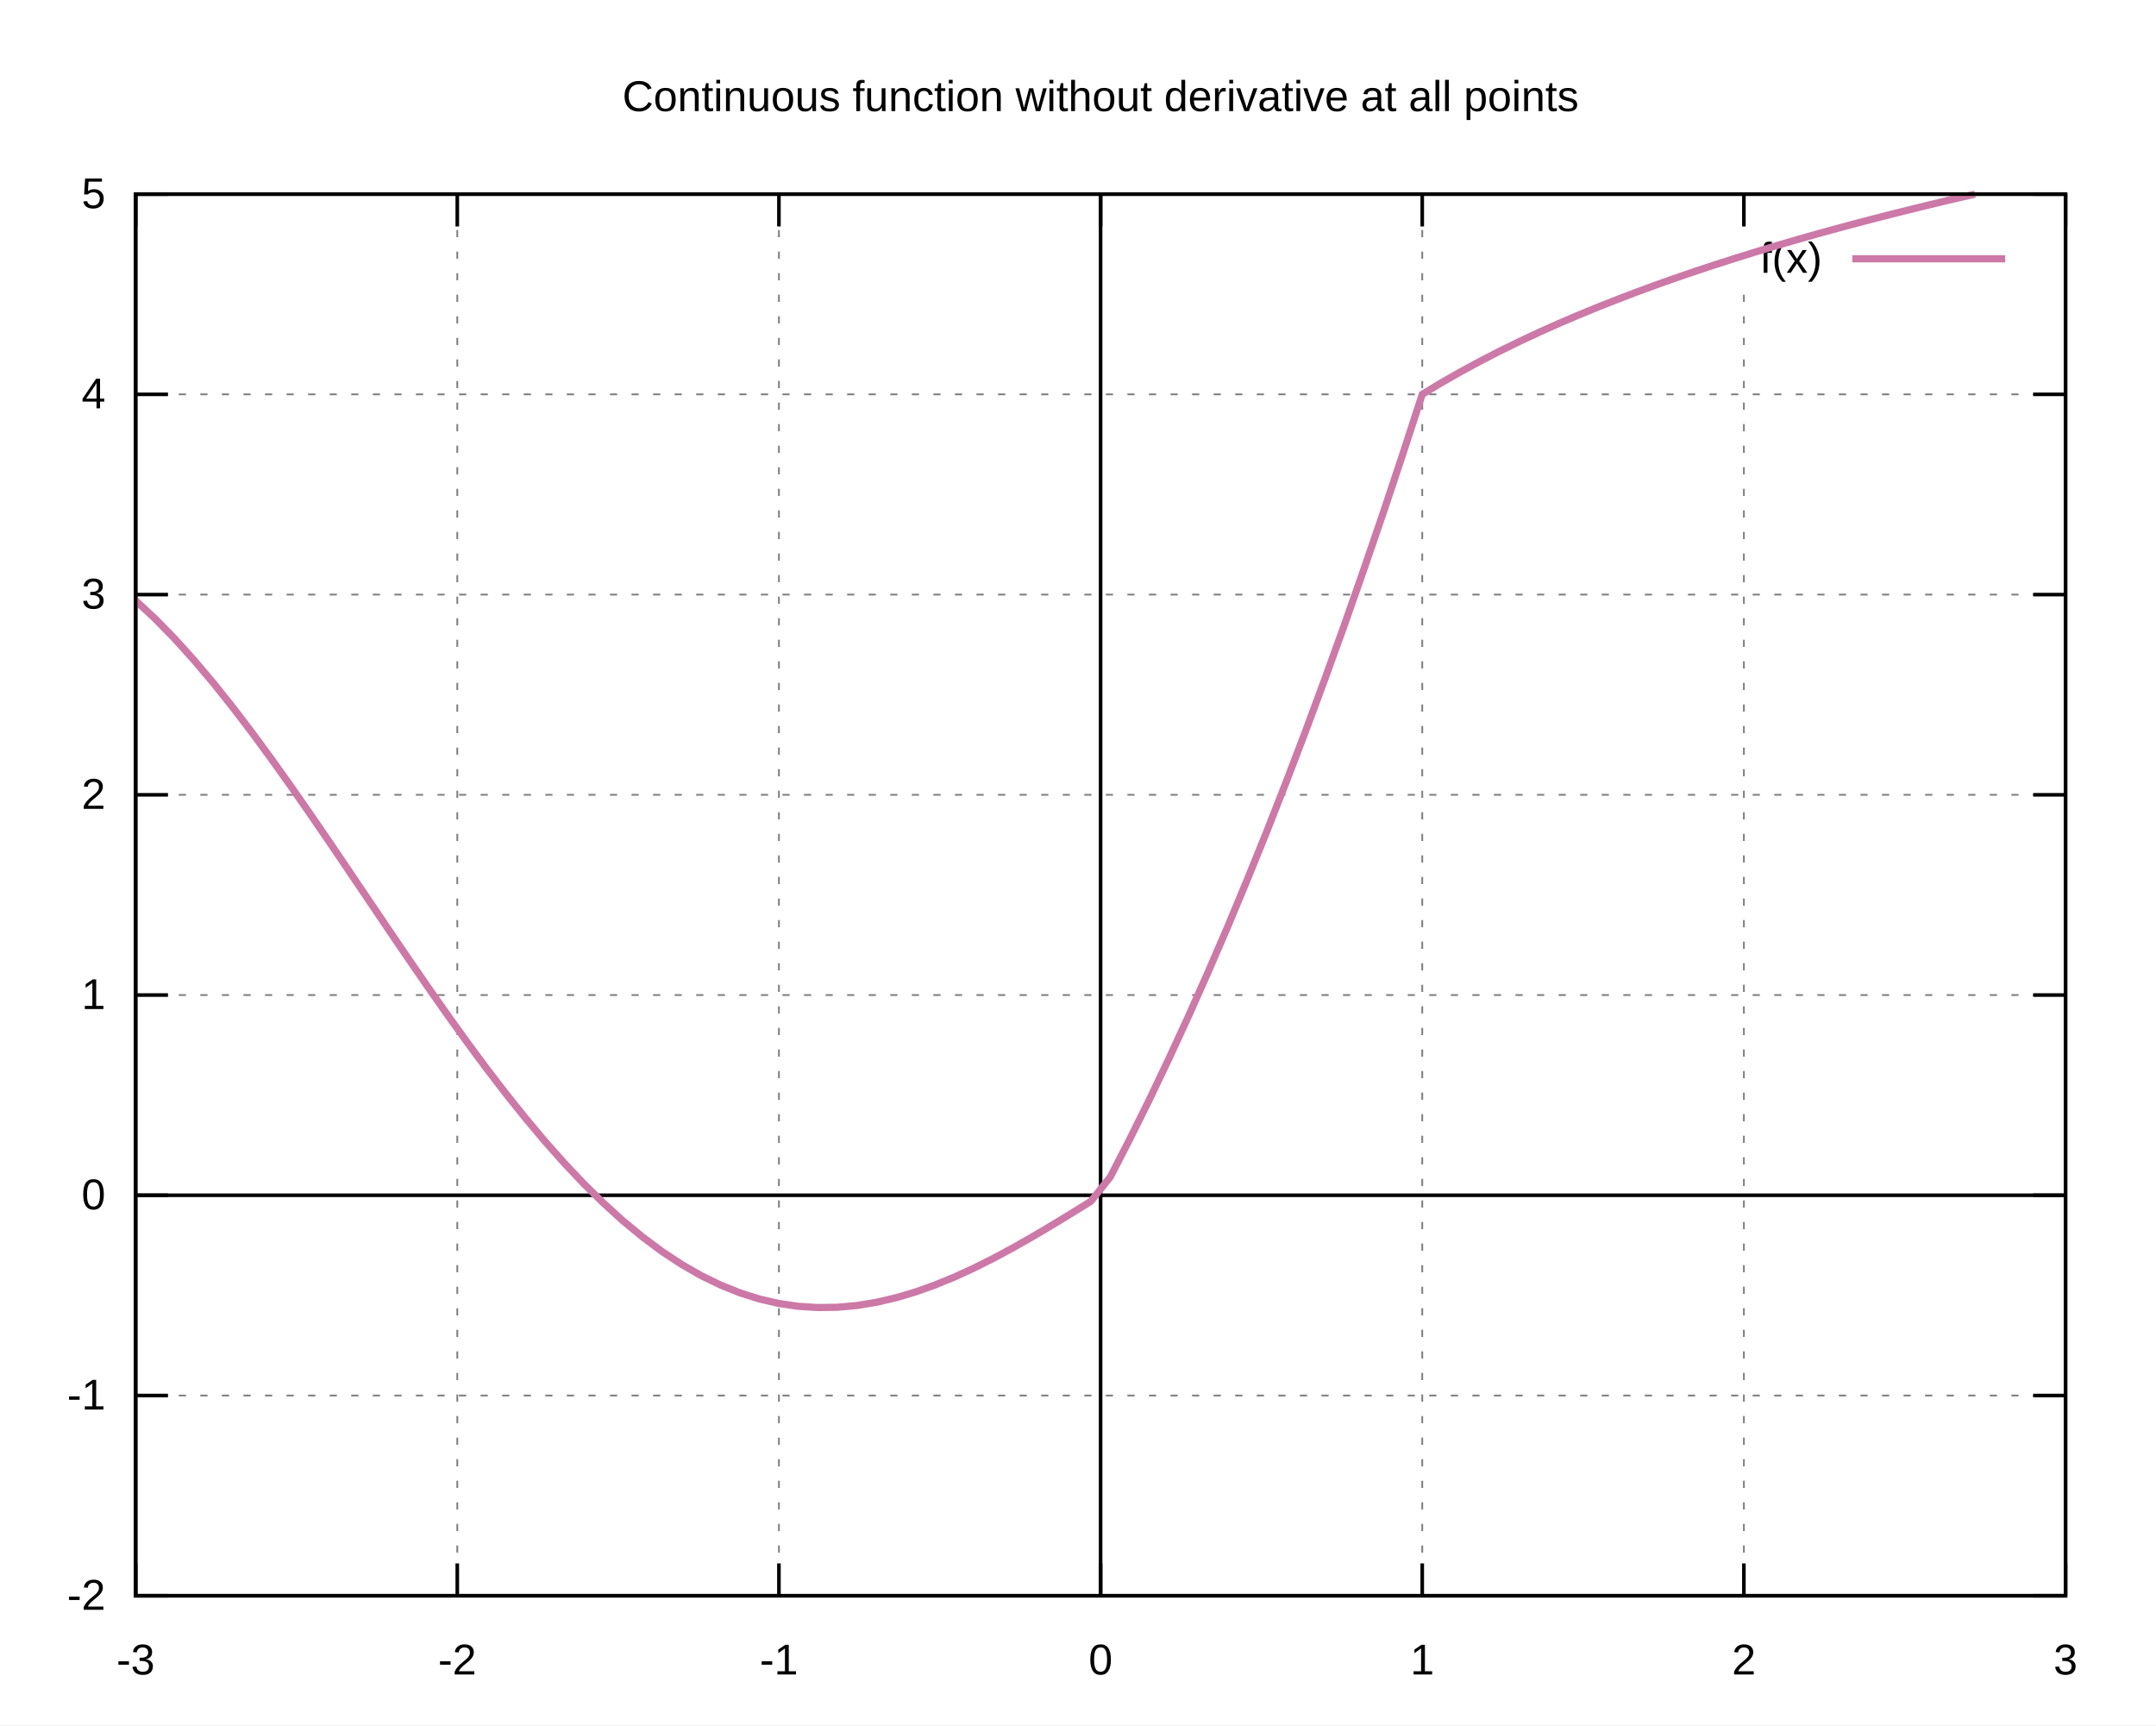
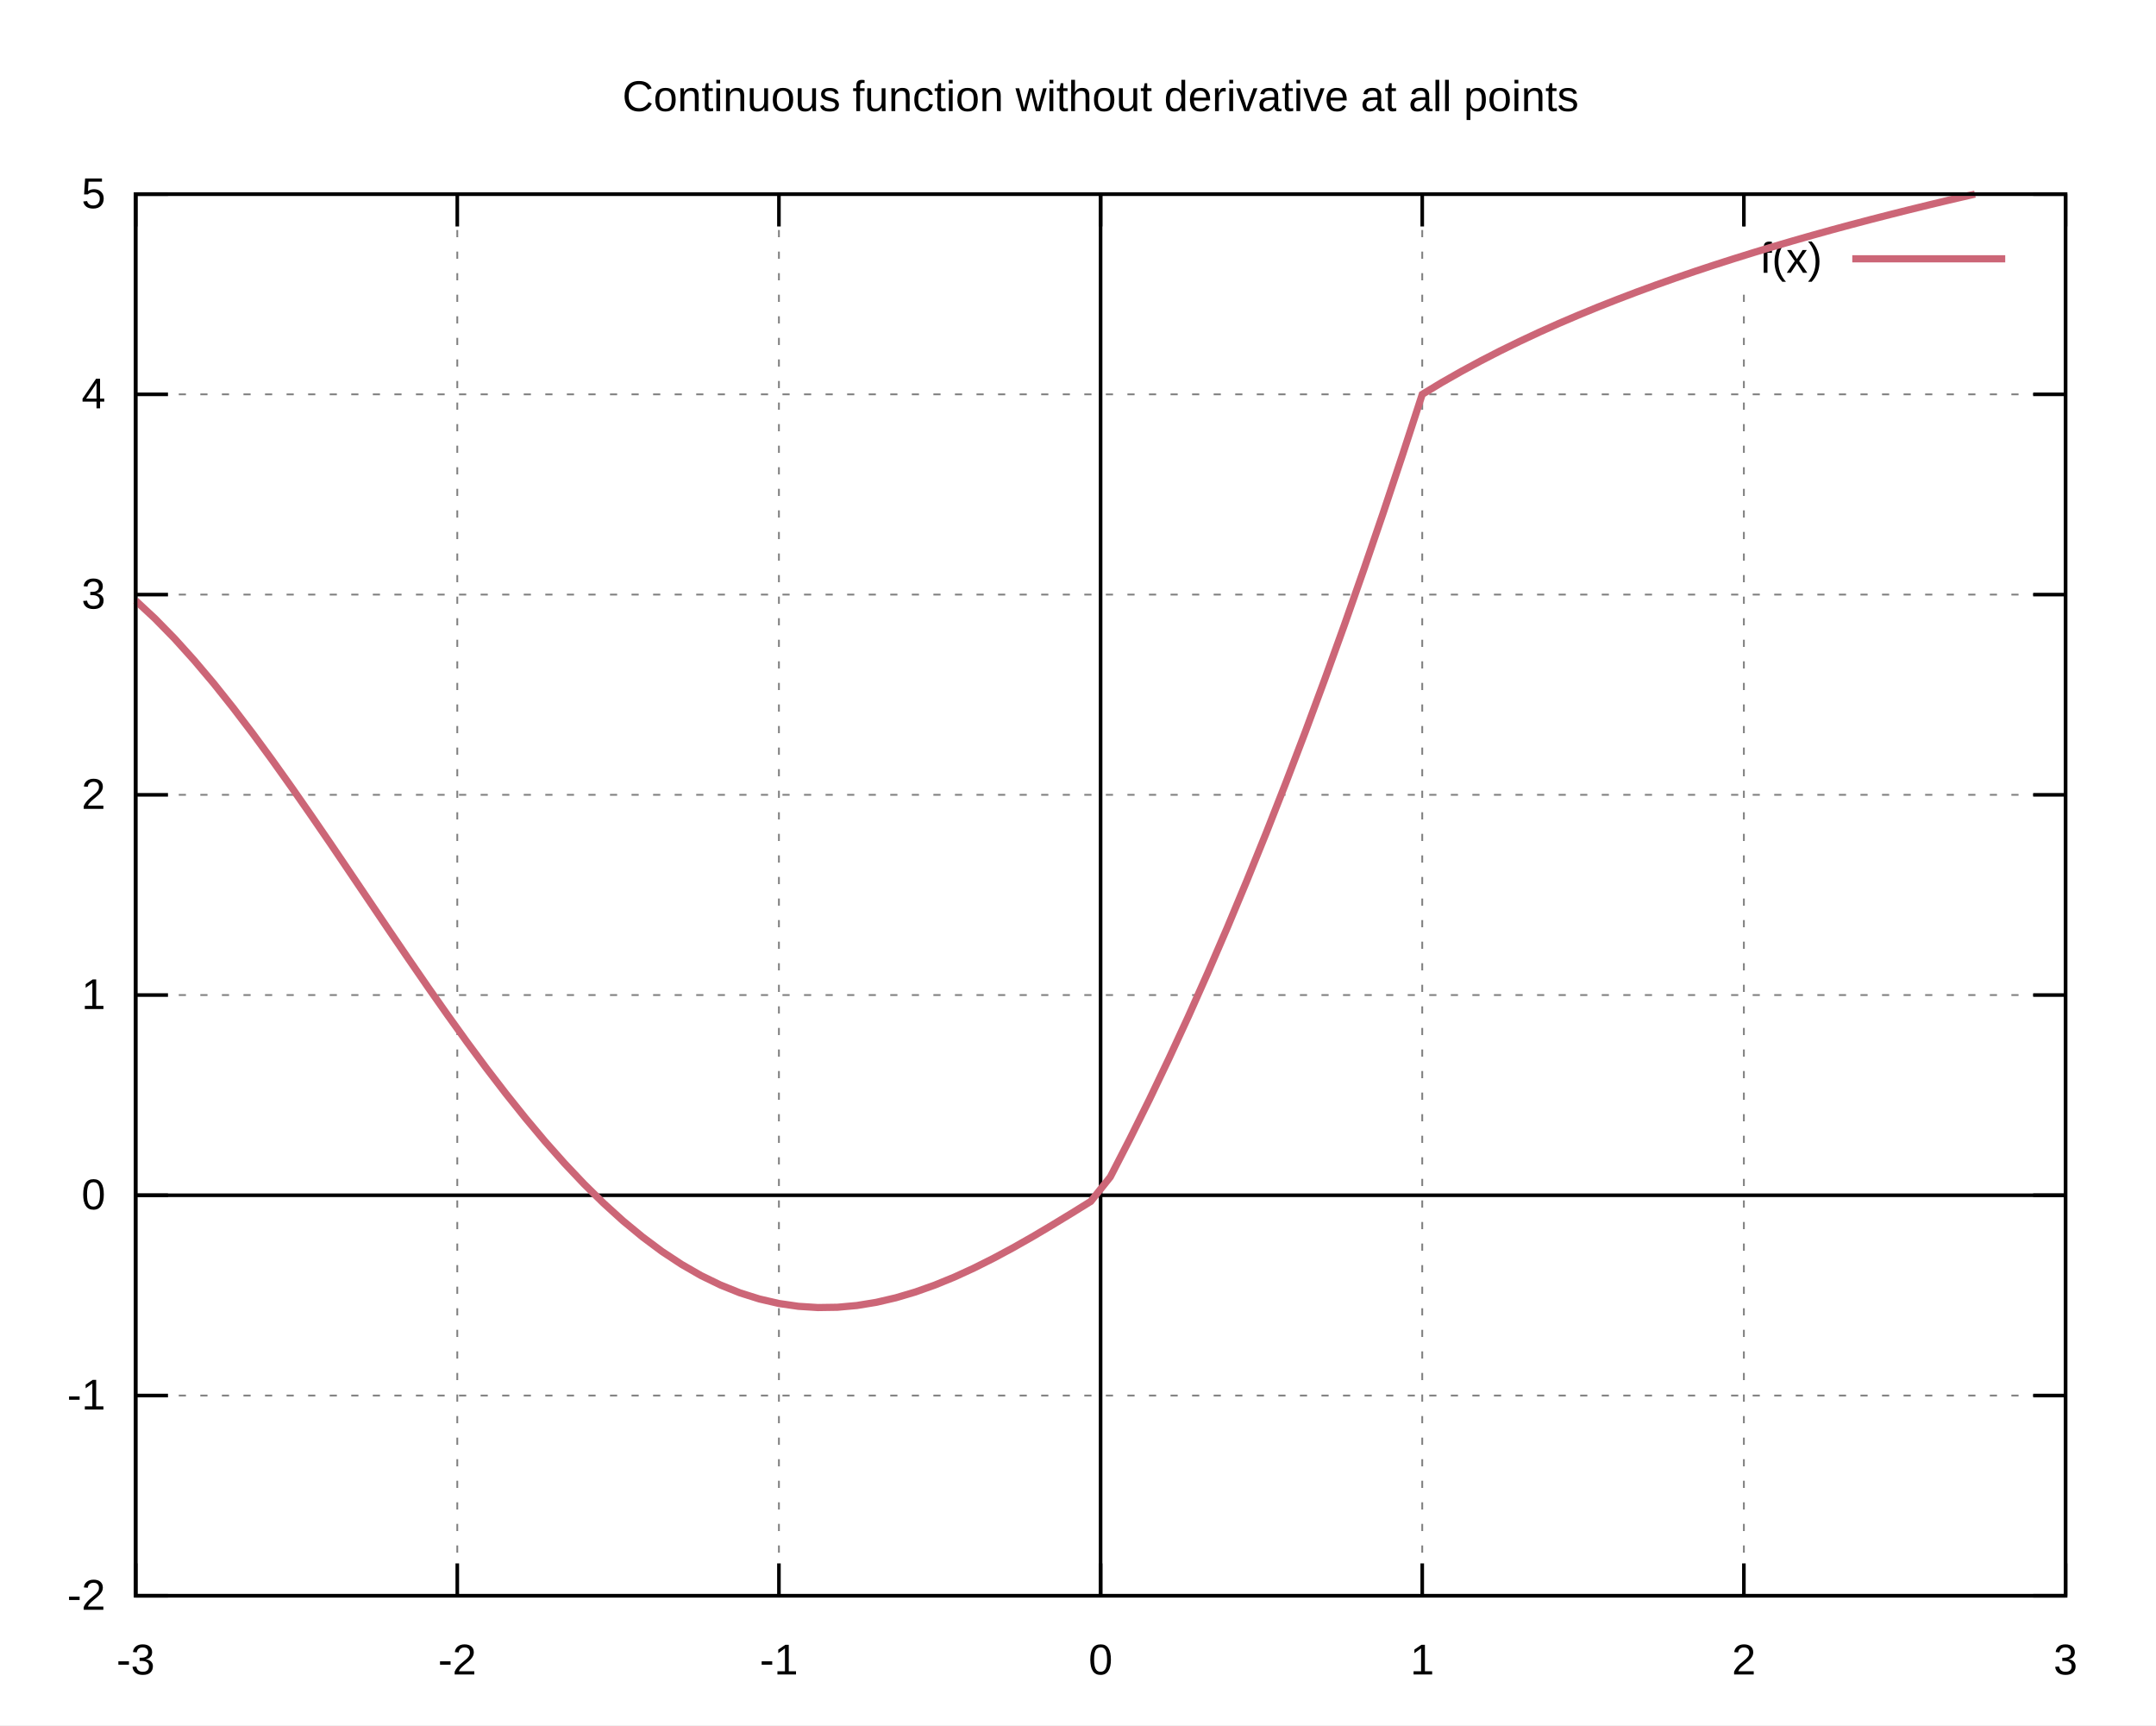
<svg xmlns="http://www.w3.org/2000/svg" xmlns:xlink="http://www.w3.org/1999/xlink" width="600" height="480" viewBox="0 0 600 480">
  <g id="gnuplot_canvas">
    <rect x="0" y="0" width="600" height="480" fill="#ffffff" />
    <defs>
      <circle id="gpDot" r="0.5" stroke-width="0.5" stroke="currentColor" />
      <path id="gpPt0" stroke-width="0.222" stroke="currentColor" d="M-1,0 h2 M0,-1 v2" />
      <path id="gpPt1" stroke-width="0.222" stroke="currentColor" d="M-1,-1 L1,1 M1,-1 L-1,1" />
      <path id="gpPt2" stroke-width="0.222" stroke="currentColor" d="M-1,0 L1,0 M0,-1 L0,1 M-1,-1 L1,1 M-1,1 L1,-1" />
      <rect id="gpPt3" stroke-width="0.222" stroke="currentColor" x="-1" y="-1" width="2" height="2" />
      <rect id="gpPt4" stroke-width="0.222" stroke="currentColor" fill="currentColor" x="-1" y="-1" width="2" height="2" />
      <circle id="gpPt5" stroke-width="0.222" stroke="currentColor" cx="0" cy="0" r="1" />
      <use xlink:href="#gpPt5" id="gpPt6" fill="currentColor" stroke="none" />
      <path id="gpPt7" stroke-width="0.222" stroke="currentColor" d="M0,-1.33 L-1.33,0.67 L1.33,0.67 z" />
      <use xlink:href="#gpPt7" id="gpPt8" fill="currentColor" stroke="none" />
      <use xlink:href="#gpPt7" id="gpPt9" stroke="currentColor" transform="rotate(180)" />
      <use xlink:href="#gpPt9" id="gpPt10" fill="currentColor" stroke="none" />
      <use xlink:href="#gpPt3" id="gpPt11" stroke="currentColor" transform="rotate(45)" />
      <use xlink:href="#gpPt11" id="gpPt12" fill="currentColor" stroke="none" />
      <path id="gpPt13" stroke-width="0.222" stroke="currentColor" d="M0,1.330 L1.265,0.411 L0.782,-1.067 L-0.782,-1.076 L-1.265,0.411 z" />
      <use xlink:href="#gpPt13" id="gpPt14" fill="currentColor" stroke="none" />
      <filter id="textbox" filterUnits="objectBoundingBox" x="0" y="0" height="1" width="1">
        <feFlood flood-color="#FFFFFF" flood-opacity="1" result="bgnd" />
        <feComposite in="SourceGraphic" in2="bgnd" operator="atop" />
      </filter>
      <filter id="greybox" filterUnits="objectBoundingBox" x="0" y="0" height="1" width="1">
        <feFlood flood-color="lightgrey" flood-opacity="1" result="grey" />
        <feComposite in="SourceGraphic" in2="grey" operator="atop" />
      </filter>
    </defs>
    <g fill="none" color="#FFFFFF" stroke="currentColor" stroke-width="1.00" stroke-linecap="butt" stroke-linejoin="miter">
</g>
    <g fill="none" color="black" stroke="currentColor" stroke-width="1.00" stroke-linecap="butt" stroke-linejoin="miter">
</g>
    <g fill="none" color="black" stroke="black" stroke-width="0.50" stroke-linecap="butt" stroke-linejoin="miter">
</g>
    <g fill="none" color="gray" stroke="currentColor" stroke-width="0.50" stroke-linecap="butt" stroke-linejoin="miter">
      <path stroke="gray" stroke-dasharray="2,4" class="gridline" d="M37.75,444.00 L574.82,444.00  " />
    </g>
    <g fill="none" color="gray" stroke="gray" stroke-width="1.00" stroke-linecap="butt" stroke-linejoin="miter">
</g>
    <g fill="none" color="black" stroke="currentColor" stroke-width="1.00" stroke-linecap="butt" stroke-linejoin="miter">
      <path stroke="black" d="M37.75,444.00 L46.75,444.00 M574.82,444.00 L565.82,444.00  " />
      <g transform="translate(29.36,447.90)" stroke="none" fill="black" font-family="Arial" font-size="12.00" text-anchor="end">
        <text>
          <tspan font-family="Arial">-2</tspan>
        </text>
      </g>
    </g>
    <g fill="none" color="black" stroke="currentColor" stroke-width="1.00" stroke-linecap="butt" stroke-linejoin="miter">
</g>
    <g fill="none" color="black" stroke="black" stroke-width="0.50" stroke-linecap="butt" stroke-linejoin="miter">
</g>
    <g fill="none" color="gray" stroke="currentColor" stroke-width="0.50" stroke-linecap="butt" stroke-linejoin="miter">
      <path stroke="gray" stroke-dasharray="2,4" class="gridline" d="M37.75,388.29 L574.82,388.29  " />
    </g>
    <g fill="none" color="gray" stroke="gray" stroke-width="1.00" stroke-linecap="butt" stroke-linejoin="miter">
</g>
    <g fill="none" color="black" stroke="currentColor" stroke-width="1.00" stroke-linecap="butt" stroke-linejoin="miter">
      <path stroke="black" d="M37.75,388.29 L46.75,388.29 M574.82,388.29 L565.82,388.29  " />
      <g transform="translate(29.36,392.19)" stroke="none" fill="black" font-family="Arial" font-size="12.00" text-anchor="end">
        <text>
          <tspan font-family="Arial">-1</tspan>
        </text>
      </g>
    </g>
    <g fill="none" color="black" stroke="currentColor" stroke-width="1.00" stroke-linecap="butt" stroke-linejoin="miter">
</g>
    <g fill="none" color="black" stroke="black" stroke-width="0.50" stroke-linecap="butt" stroke-linejoin="miter">
</g>
    <g fill="none" color="gray" stroke="currentColor" stroke-width="0.50" stroke-linecap="butt" stroke-linejoin="miter">
      <path stroke="gray" stroke-dasharray="2,4" class="gridline" d="M37.75,332.57 L574.82,332.57  " />
    </g>
    <g fill="none" color="gray" stroke="gray" stroke-width="1.00" stroke-linecap="butt" stroke-linejoin="miter">
</g>
    <g fill="none" color="black" stroke="currentColor" stroke-width="1.00" stroke-linecap="butt" stroke-linejoin="miter">
      <path stroke="black" d="M37.75,332.57 L46.75,332.57 M574.82,332.57 L565.82,332.57  " />
      <g transform="translate(29.36,336.47)" stroke="none" fill="black" font-family="Arial" font-size="12.00" text-anchor="end">
        <text>
          <tspan font-family="Arial"> 0</tspan>
        </text>
      </g>
    </g>
    <g fill="none" color="black" stroke="currentColor" stroke-width="1.00" stroke-linecap="butt" stroke-linejoin="miter">
</g>
    <g fill="none" color="black" stroke="black" stroke-width="0.50" stroke-linecap="butt" stroke-linejoin="miter">
</g>
    <g fill="none" color="gray" stroke="currentColor" stroke-width="0.50" stroke-linecap="butt" stroke-linejoin="miter">
      <path stroke="gray" stroke-dasharray="2,4" class="gridline" d="M37.75,276.86 L574.82,276.86  " />
    </g>
    <g fill="none" color="gray" stroke="gray" stroke-width="1.00" stroke-linecap="butt" stroke-linejoin="miter">
</g>
    <g fill="none" color="black" stroke="currentColor" stroke-width="1.00" stroke-linecap="butt" stroke-linejoin="miter">
      <path stroke="black" d="M37.75,276.86 L46.75,276.86 M574.82,276.86 L565.82,276.86  " />
      <g transform="translate(29.36,280.76)" stroke="none" fill="black" font-family="Arial" font-size="12.00" text-anchor="end">
        <text>
          <tspan font-family="Arial"> 1</tspan>
        </text>
      </g>
    </g>
    <g fill="none" color="black" stroke="currentColor" stroke-width="1.00" stroke-linecap="butt" stroke-linejoin="miter">
</g>
    <g fill="none" color="black" stroke="black" stroke-width="0.50" stroke-linecap="butt" stroke-linejoin="miter">
</g>
    <g fill="none" color="gray" stroke="currentColor" stroke-width="0.50" stroke-linecap="butt" stroke-linejoin="miter">
      <path stroke="gray" stroke-dasharray="2,4" class="gridline" d="M37.75,221.15 L574.82,221.15  " />
    </g>
    <g fill="none" color="gray" stroke="gray" stroke-width="1.00" stroke-linecap="butt" stroke-linejoin="miter">
</g>
    <g fill="none" color="black" stroke="currentColor" stroke-width="1.00" stroke-linecap="butt" stroke-linejoin="miter">
      <path stroke="black" d="M37.75,221.15 L46.75,221.15 M574.82,221.15 L565.82,221.15  " />
      <g transform="translate(29.36,225.05)" stroke="none" fill="black" font-family="Arial" font-size="12.00" text-anchor="end">
        <text>
          <tspan font-family="Arial"> 2</tspan>
        </text>
      </g>
    </g>
    <g fill="none" color="black" stroke="currentColor" stroke-width="1.00" stroke-linecap="butt" stroke-linejoin="miter">
</g>
    <g fill="none" color="black" stroke="black" stroke-width="0.50" stroke-linecap="butt" stroke-linejoin="miter">
</g>
    <g fill="none" color="gray" stroke="currentColor" stroke-width="0.50" stroke-linecap="butt" stroke-linejoin="miter">
      <path stroke="gray" stroke-dasharray="2,4" class="gridline" d="M37.75,165.44 L574.82,165.44  " />
    </g>
    <g fill="none" color="gray" stroke="gray" stroke-width="1.00" stroke-linecap="butt" stroke-linejoin="miter">
</g>
    <g fill="none" color="black" stroke="currentColor" stroke-width="1.00" stroke-linecap="butt" stroke-linejoin="miter">
      <path stroke="black" d="M37.75,165.44 L46.75,165.44 M574.82,165.44 L565.82,165.44  " />
      <g transform="translate(29.36,169.34)" stroke="none" fill="black" font-family="Arial" font-size="12.00" text-anchor="end">
        <text>
          <tspan font-family="Arial"> 3</tspan>
        </text>
      </g>
    </g>
    <g fill="none" color="black" stroke="currentColor" stroke-width="1.00" stroke-linecap="butt" stroke-linejoin="miter">
</g>
    <g fill="none" color="black" stroke="black" stroke-width="0.50" stroke-linecap="butt" stroke-linejoin="miter">
</g>
    <g fill="none" color="gray" stroke="currentColor" stroke-width="0.50" stroke-linecap="butt" stroke-linejoin="miter">
      <path stroke="gray" stroke-dasharray="2,4" class="gridline" d="M37.75,109.72 L574.82,109.72  " />
    </g>
    <g fill="none" color="gray" stroke="gray" stroke-width="1.00" stroke-linecap="butt" stroke-linejoin="miter">
</g>
    <g fill="none" color="black" stroke="currentColor" stroke-width="1.00" stroke-linecap="butt" stroke-linejoin="miter">
      <path stroke="black" d="M37.75,109.72 L46.75,109.72 M574.82,109.72 L565.82,109.72  " />
      <g transform="translate(29.36,113.62)" stroke="none" fill="black" font-family="Arial" font-size="12.00" text-anchor="end">
        <text>
          <tspan font-family="Arial"> 4</tspan>
        </text>
      </g>
    </g>
    <g fill="none" color="black" stroke="currentColor" stroke-width="1.00" stroke-linecap="butt" stroke-linejoin="miter">
</g>
    <g fill="none" color="black" stroke="black" stroke-width="0.50" stroke-linecap="butt" stroke-linejoin="miter">
</g>
    <g fill="none" color="gray" stroke="currentColor" stroke-width="0.50" stroke-linecap="butt" stroke-linejoin="miter">
      <path stroke="gray" stroke-dasharray="2,4" class="gridline" d="M37.75,54.01 L574.82,54.01  " />
    </g>
    <g fill="none" color="gray" stroke="gray" stroke-width="1.00" stroke-linecap="butt" stroke-linejoin="miter">
</g>
    <g fill="none" color="black" stroke="currentColor" stroke-width="1.00" stroke-linecap="butt" stroke-linejoin="miter">
      <path stroke="black" d="M37.75,54.01 L46.75,54.01 M574.82,54.01 L565.82,54.01  " />
      <g transform="translate(29.36,57.91)" stroke="none" fill="black" font-family="Arial" font-size="12.00" text-anchor="end">
        <text>
          <tspan font-family="Arial"> 5</tspan>
        </text>
      </g>
    </g>
    <g fill="none" color="black" stroke="currentColor" stroke-width="1.00" stroke-linecap="butt" stroke-linejoin="miter">
</g>
    <g fill="none" color="black" stroke="black" stroke-width="0.50" stroke-linecap="butt" stroke-linejoin="miter">
</g>
    <g fill="none" color="gray" stroke="currentColor" stroke-width="0.50" stroke-linecap="butt" stroke-linejoin="miter">
      <path stroke="gray" stroke-dasharray="2,4" class="gridline" d="M37.75,444.00 L37.75,54.01  " />
    </g>
    <g fill="none" color="gray" stroke="gray" stroke-width="1.00" stroke-linecap="butt" stroke-linejoin="miter">
</g>
    <g fill="none" color="black" stroke="currentColor" stroke-width="1.00" stroke-linecap="butt" stroke-linejoin="miter">
      <path stroke="black" d="M37.75,444.00 L37.75,435.00 M37.75,54.01 L37.75,63.01  " />
      <g transform="translate(37.75,465.90)" stroke="none" fill="black" font-family="Arial" font-size="12.00" text-anchor="middle">
        <text>
          <tspan font-family="Arial">-3</tspan>
        </text>
      </g>
    </g>
    <g fill="none" color="black" stroke="currentColor" stroke-width="1.00" stroke-linecap="butt" stroke-linejoin="miter">
</g>
    <g fill="none" color="black" stroke="black" stroke-width="0.50" stroke-linecap="butt" stroke-linejoin="miter">
</g>
    <g fill="none" color="gray" stroke="currentColor" stroke-width="0.50" stroke-linecap="butt" stroke-linejoin="miter">
      <path stroke="gray" stroke-dasharray="2,4" class="gridline" d="M127.26,444.00 L127.26,54.01  " />
    </g>
    <g fill="none" color="gray" stroke="gray" stroke-width="1.00" stroke-linecap="butt" stroke-linejoin="miter">
</g>
    <g fill="none" color="black" stroke="currentColor" stroke-width="1.00" stroke-linecap="butt" stroke-linejoin="miter">
      <path stroke="black" d="M127.26,444.00 L127.26,435.00 M127.26,54.01 L127.26,63.01  " />
      <g transform="translate(127.26,465.90)" stroke="none" fill="black" font-family="Arial" font-size="12.00" text-anchor="middle">
        <text>
          <tspan font-family="Arial">-2</tspan>
        </text>
      </g>
    </g>
    <g fill="none" color="black" stroke="currentColor" stroke-width="1.00" stroke-linecap="butt" stroke-linejoin="miter">
</g>
    <g fill="none" color="black" stroke="black" stroke-width="0.50" stroke-linecap="butt" stroke-linejoin="miter">
</g>
    <g fill="none" color="gray" stroke="currentColor" stroke-width="0.50" stroke-linecap="butt" stroke-linejoin="miter">
      <path stroke="gray" stroke-dasharray="2,4" class="gridline" d="M216.77,444.00 L216.77,54.01  " />
    </g>
    <g fill="none" color="gray" stroke="gray" stroke-width="1.00" stroke-linecap="butt" stroke-linejoin="miter">
</g>
    <g fill="none" color="black" stroke="currentColor" stroke-width="1.00" stroke-linecap="butt" stroke-linejoin="miter">
      <path stroke="black" d="M216.77,444.00 L216.77,435.00 M216.77,54.01 L216.77,63.01  " />
      <g transform="translate(216.77,465.90)" stroke="none" fill="black" font-family="Arial" font-size="12.00" text-anchor="middle">
        <text>
          <tspan font-family="Arial">-1</tspan>
        </text>
      </g>
    </g>
    <g fill="none" color="black" stroke="currentColor" stroke-width="1.00" stroke-linecap="butt" stroke-linejoin="miter">
</g>
    <g fill="none" color="black" stroke="black" stroke-width="0.50" stroke-linecap="butt" stroke-linejoin="miter">
</g>
    <g fill="none" color="gray" stroke="currentColor" stroke-width="0.50" stroke-linecap="butt" stroke-linejoin="miter">
      <path stroke="gray" stroke-dasharray="2,4" class="gridline" d="M306.29,444.00 L306.29,54.01  " />
    </g>
    <g fill="none" color="gray" stroke="gray" stroke-width="1.00" stroke-linecap="butt" stroke-linejoin="miter">
</g>
    <g fill="none" color="black" stroke="currentColor" stroke-width="1.00" stroke-linecap="butt" stroke-linejoin="miter">
      <path stroke="black" d="M306.29,444.00 L306.29,435.00 M306.29,54.01 L306.29,63.01  " />
      <g transform="translate(306.29,465.90)" stroke="none" fill="black" font-family="Arial" font-size="12.00" text-anchor="middle">
        <text>
          <tspan font-family="Arial"> 0</tspan>
        </text>
      </g>
    </g>
    <g fill="none" color="black" stroke="currentColor" stroke-width="1.00" stroke-linecap="butt" stroke-linejoin="miter">
</g>
    <g fill="none" color="black" stroke="black" stroke-width="0.50" stroke-linecap="butt" stroke-linejoin="miter">
</g>
    <g fill="none" color="gray" stroke="currentColor" stroke-width="0.50" stroke-linecap="butt" stroke-linejoin="miter">
      <path stroke="gray" stroke-dasharray="2,4" class="gridline" d="M395.80,444.00 L395.80,54.01  " />
    </g>
    <g fill="none" color="gray" stroke="gray" stroke-width="1.00" stroke-linecap="butt" stroke-linejoin="miter">
</g>
    <g fill="none" color="black" stroke="currentColor" stroke-width="1.00" stroke-linecap="butt" stroke-linejoin="miter">
      <path stroke="black" d="M395.80,444.00 L395.80,435.00 M395.80,54.01 L395.80,63.01  " />
      <g transform="translate(395.80,465.90)" stroke="none" fill="black" font-family="Arial" font-size="12.00" text-anchor="middle">
        <text>
          <tspan font-family="Arial"> 1</tspan>
        </text>
      </g>
    </g>
    <g fill="none" color="black" stroke="currentColor" stroke-width="1.00" stroke-linecap="butt" stroke-linejoin="miter">
</g>
    <g fill="none" color="black" stroke="black" stroke-width="0.50" stroke-linecap="butt" stroke-linejoin="miter">
</g>
    <g fill="none" color="gray" stroke="currentColor" stroke-width="0.50" stroke-linecap="butt" stroke-linejoin="miter">
      <path stroke="gray" stroke-dasharray="2,4" class="gridline" d="M485.31,444.00 L485.31,81.01 M485.31,63.01 L485.31,54.01  " />
    </g>
    <g fill="none" color="gray" stroke="gray" stroke-width="1.00" stroke-linecap="butt" stroke-linejoin="miter">
</g>
    <g fill="none" color="black" stroke="currentColor" stroke-width="1.00" stroke-linecap="butt" stroke-linejoin="miter">
      <path stroke="black" d="M485.31,444.00 L485.31,435.00 M485.31,54.01 L485.31,63.01  " />
      <g transform="translate(485.31,465.90)" stroke="none" fill="black" font-family="Arial" font-size="12.00" text-anchor="middle">
        <text>
          <tspan font-family="Arial"> 2</tspan>
        </text>
      </g>
    </g>
    <g fill="none" color="black" stroke="currentColor" stroke-width="1.00" stroke-linecap="butt" stroke-linejoin="miter">
</g>
    <g fill="none" color="black" stroke="black" stroke-width="0.50" stroke-linecap="butt" stroke-linejoin="miter">
</g>
    <g fill="none" color="gray" stroke="currentColor" stroke-width="0.50" stroke-linecap="butt" stroke-linejoin="miter">
      <path stroke="gray" stroke-dasharray="2,4" class="gridline" d="M574.82,444.00 L574.82,54.01  " />
    </g>
    <g fill="none" color="gray" stroke="gray" stroke-width="1.00" stroke-linecap="butt" stroke-linejoin="miter">
</g>
    <g fill="none" color="black" stroke="currentColor" stroke-width="1.00" stroke-linecap="butt" stroke-linejoin="miter">
      <path stroke="black" d="M574.82,444.00 L574.82,435.00 M574.82,54.01 L574.82,63.01  " />
      <g transform="translate(574.82,465.90)" stroke="none" fill="black" font-family="Arial" font-size="12.00" text-anchor="middle">
        <text>
          <tspan font-family="Arial"> 3</tspan>
        </text>
      </g>
    </g>
    <g fill="none" color="black" stroke="currentColor" stroke-width="1.00" stroke-linecap="butt" stroke-linejoin="miter">
</g>
    <g fill="none" color="black" stroke="currentColor" stroke-width="1.00" stroke-linecap="butt" stroke-linejoin="miter">
      <path stroke="rgb(  0,   0,   0)" d="M37.75,332.57 L574.82,332.57  " />
    </g>
    <g fill="none" color="black" stroke="currentColor" stroke-width="1.00" stroke-linecap="butt" stroke-linejoin="miter">
      <path stroke="rgb(  0,   0,   0)" d="M306.29,444.00 L306.29,54.01  " />
    </g>
    <g fill="none" color="black" stroke="currentColor" stroke-width="1.00" stroke-linecap="butt" stroke-linejoin="miter">
      <path stroke="black" d="M37.75,54.01 L37.75,444.00 L574.82,444.00 L574.82,54.01 L37.75,54.01 Z  " />
    </g>
    <g fill="none" color="black" stroke="currentColor" stroke-width="1.00" stroke-linecap="butt" stroke-linejoin="miter">
</g>
    <g id="gnuplot_plot_1">
      <g fill="none" color="#FFFFFF" stroke="black" stroke-width="2.00" stroke-linecap="butt" stroke-linejoin="miter">
</g>
      <g fill="none" color="black" stroke="currentColor" stroke-width="2.00" stroke-linecap="butt" stroke-linejoin="miter">
        <g transform="translate(507.09,75.91)" stroke="none" fill="black" font-family="Arial" font-size="12.00" text-anchor="end">
          <text>f(x)</text>
        </g>
      </g>
      <g fill="none" color="black" stroke="currentColor" stroke-width="2.00" stroke-linecap="butt" stroke-linejoin="miter">
-         <path stroke="rgb(204, 121, 167)" d="M515.48,72.01 L558.04,72.01 M37.75,167.11 L43.17,172.15 L48.60,177.70 L54.02,183.71 L59.45,190.13 L64.87,196.93   L70.30,204.05 L75.72,211.44 L81.15,219.06 L86.57,226.85 L92.00,234.77 L97.42,242.78 L102.85,250.82 L108.27,258.84   L113.70,266.81 L119.12,274.68 L124.55,282.41 L129.97,289.95 L135.40,297.28 L140.82,304.34 L146.25,311.12 L151.67,317.58   L157.10,323.69 L162.52,329.42 L167.95,334.76 L173.37,339.68 L178.80,344.16 L184.22,348.20 L189.65,351.78 L195.07,354.90   L200.50,357.54 L205.92,359.72 L211.35,361.43 L216.77,362.68 L222.20,363.47 L227.62,363.81 L233.05,363.73 L238.47,363.24   L243.90,362.35 L249.32,361.09 L254.75,359.48 L260.17,357.55 L265.60,355.33 L271.02,352.84 L276.45,350.12 L281.87,347.21   L287.30,344.13 L292.72,340.92 L298.15,337.62 L303.57,334.26 L309.00,327.46 L314.42,316.92 L319.85,305.97 L325.27,294.61   L330.70,282.85 L336.12,270.67 L341.55,258.09 L346.97,245.09 L352.40,231.69 L357.82,217.87 L363.25,203.65 L368.67,189.02   L374.10,173.98 L379.52,158.53 L384.95,142.67 L390.37,126.40 L395.80,109.72 L401.22,106.44 L406.65,103.35 L412.07,100.42   L417.50,97.63 L422.92,94.98 L428.35,92.44 L433.77,90.02 L439.20,87.70 L444.62,85.47 L450.05,83.33 L455.47,81.26   L460.90,79.27 L466.32,77.35 L471.75,75.49 L477.17,73.70 L482.60,71.96 L488.02,70.27 L493.45,68.63 L498.87,67.04   L504.30,65.49 L509.72,63.98 L515.15,62.52 L520.57,61.09 L526.00,59.70 L531.42,58.34 L536.85,57.01 L542.27,55.71   L547.70,54.45 L549.62,54.01  " />
+         <path stroke="rgb(204, 102, 119)" d="M515.48,72.01 L558.04,72.01 M37.75,167.11 L43.17,172.15 L48.60,177.70 L54.02,183.71 L59.45,190.13 L64.87,196.93   L70.30,204.05 L75.72,211.44 L81.15,219.06 L86.57,226.85 L92.00,234.77 L97.42,242.78 L102.85,250.82 L108.27,258.84   L113.70,266.81 L119.12,274.68 L124.55,282.41 L129.97,289.95 L135.40,297.28 L140.82,304.34 L146.25,311.12 L151.67,317.58   L157.10,323.69 L162.52,329.42 L167.95,334.76 L173.37,339.68 L178.80,344.16 L184.22,348.20 L189.65,351.78 L195.07,354.90   L200.50,357.54 L205.92,359.72 L211.35,361.43 L216.77,362.68 L222.20,363.47 L227.62,363.81 L233.05,363.73 L238.47,363.24   L243.90,362.35 L249.32,361.09 L254.75,359.48 L260.17,357.55 L265.60,355.33 L271.02,352.84 L276.45,350.12 L281.87,347.21   L287.30,344.13 L292.72,340.92 L298.15,337.62 L303.57,334.26 L309.00,327.46 L314.42,316.92 L319.85,305.97 L325.27,294.61   L330.70,282.85 L336.12,270.67 L341.55,258.09 L346.97,245.09 L352.40,231.69 L357.82,217.87 L363.25,203.65 L368.67,189.02   L374.10,173.98 L379.52,158.53 L384.95,142.67 L390.37,126.40 L395.80,109.72 L401.22,106.44 L406.65,103.35 L412.07,100.42   L417.50,97.63 L422.92,94.98 L428.35,92.44 L433.77,90.02 L439.20,87.70 L444.62,85.47 L450.05,83.33 L455.47,81.26   L460.90,79.27 L466.32,77.35 L471.75,75.49 L477.17,73.70 L482.60,71.96 L488.02,70.27 L493.45,68.63 L498.87,67.04   L504.30,65.49 L509.72,63.98 L515.15,62.52 L520.57,61.09 L526.00,59.70 L531.42,58.34 L536.85,57.01 L542.27,55.71   L547.70,54.45 L549.62,54.01  " />
      </g>
    </g>
    <g fill="none" color="black" stroke="currentColor" stroke-width="2.00" stroke-linecap="butt" stroke-linejoin="miter">
</g>
    <g fill="none" color="black" stroke="black" stroke-width="1.00" stroke-linecap="butt" stroke-linejoin="miter">
</g>
    <g fill="none" color="black" stroke="currentColor" stroke-width="1.00" stroke-linecap="butt" stroke-linejoin="miter">
      <path stroke="black" d="M37.75,54.01 L37.75,444.00 L574.82,444.00 L574.82,54.01 L37.75,54.01 Z  " />
    </g>
    <g fill="none" color="black" stroke="currentColor" stroke-width="1.00" stroke-linecap="butt" stroke-linejoin="miter">
      <g transform="translate(306.28,30.91)" stroke="none" fill="black" font-family="Arial" font-size="12.00" text-anchor="middle">
        <text>
          <tspan font-family="Arial">Continuous function without derivative at all points</tspan>
        </text>
      </g>
    </g>
    <g fill="none" color="black" stroke="currentColor" stroke-width="1.00" stroke-linecap="butt" stroke-linejoin="miter">
</g>
  </g>
</svg>
